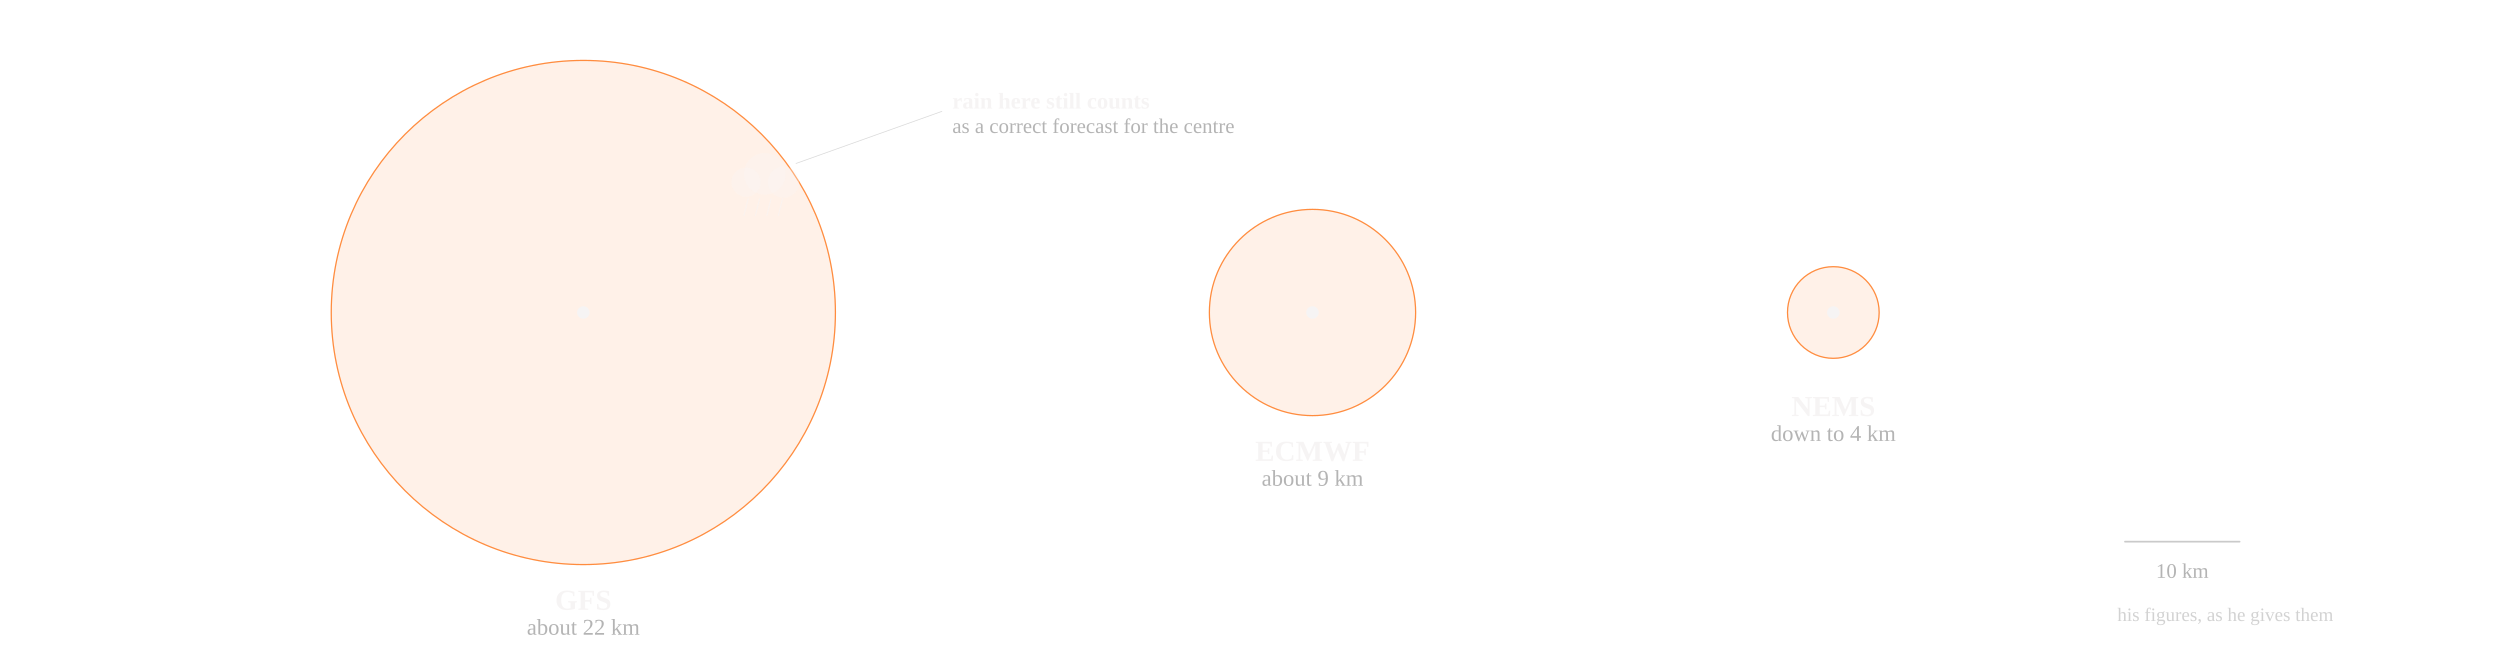
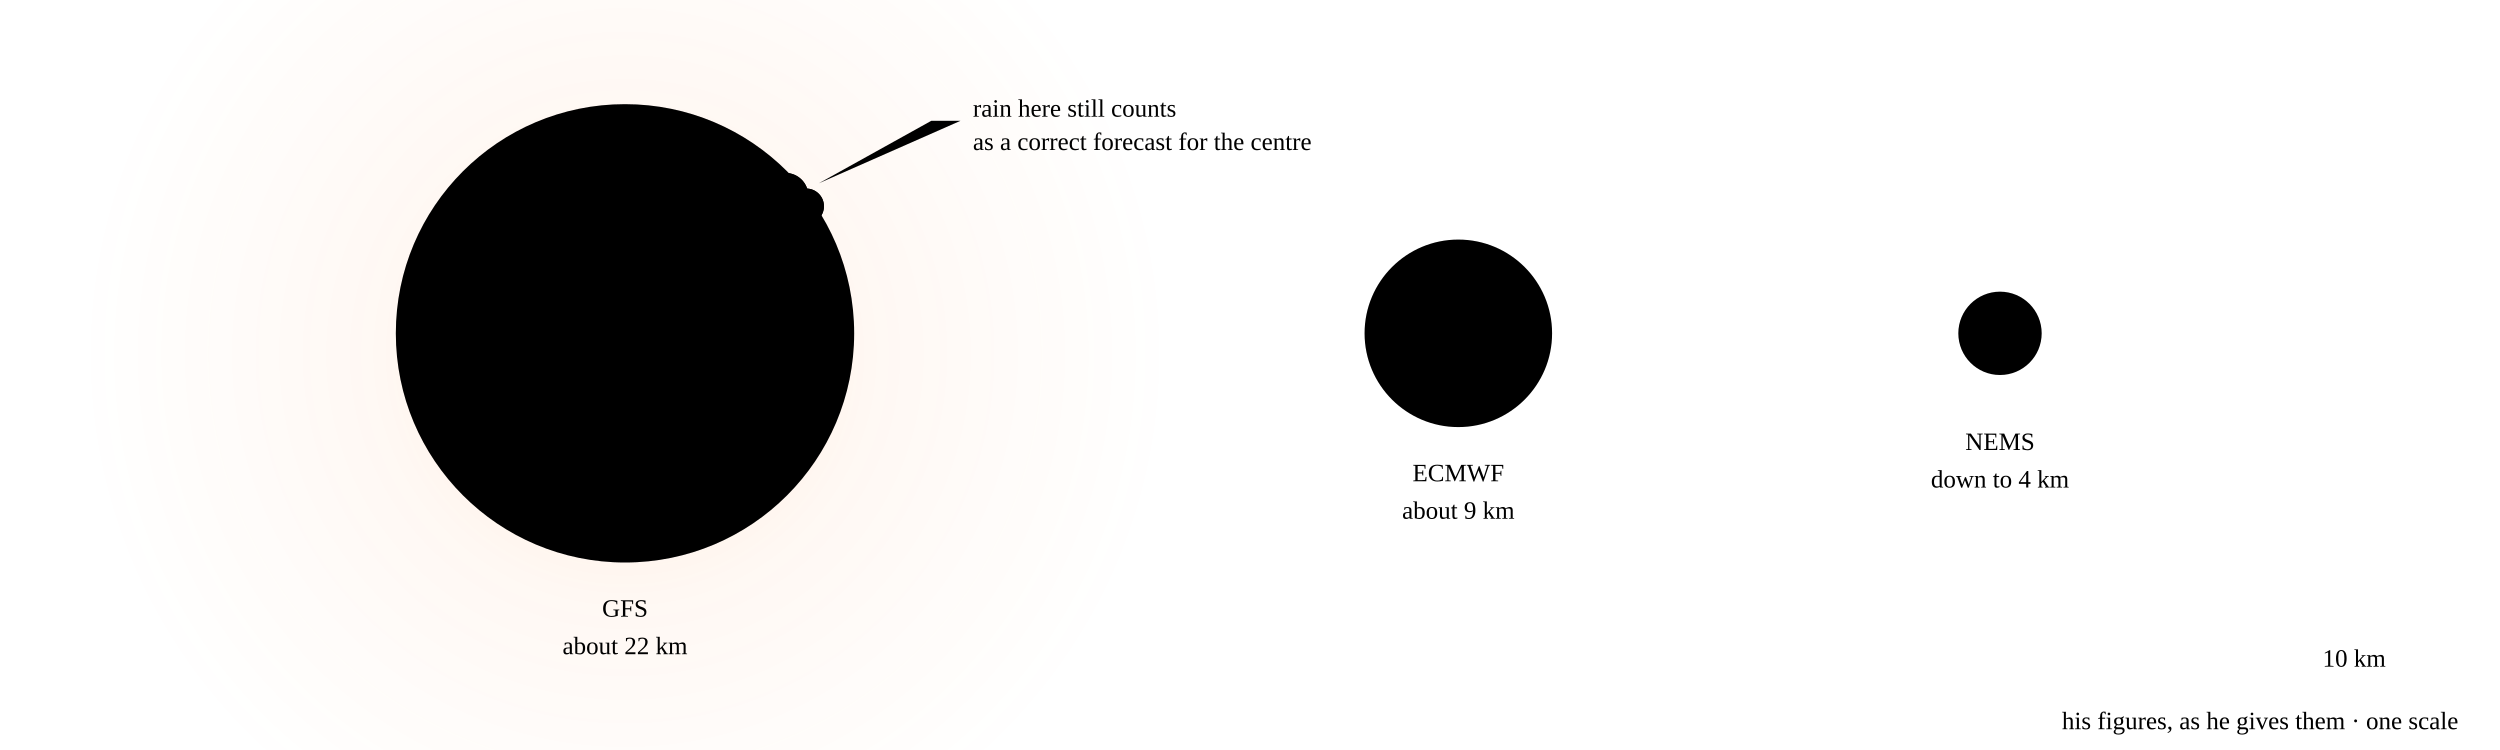
- <svg xmlns="http://www.w3.org/2000/svg" viewBox="0 0 2400 620">
-   <circle cx="560" cy="300" r="242" fill="var(--orange,#ff7517)" fill-opacity="0.1" stroke="var(--orange,#ff7517)" stroke-width="1.2" vector-effect="non-scaling-stroke" stroke-linejoin="round" stroke-opacity="0.1" />
-   <circle cx="1260" cy="300" r="99" fill="var(--orange,#ff7517)" fill-opacity="0.1" stroke="var(--orange,#ff7517)" stroke-width="1.2" vector-effect="non-scaling-stroke" stroke-linejoin="round" stroke-opacity="0.1" />
-   <circle cx="1760" cy="300" r="44" fill="var(--orange,#ff7517)" fill-opacity="0.1" stroke="var(--orange,#ff7517)" stroke-width="1.2" vector-effect="non-scaling-stroke" stroke-linejoin="round" stroke-opacity="0.1" />
-   <polyline points="764.2,156.9 904.2,106.9" fill="none" stroke="#b4b4b4" stroke-width="0.7" vector-effect="non-scaling-stroke" stroke-linejoin="round" stroke-opacity="0.5" stroke-linecap="round" />
-   <polyline points="2040,520 2150,520" fill="none" stroke="#b4b4b4" stroke-width="1.7" vector-effect="non-scaling-stroke" stroke-linejoin="round" stroke-opacity="0.7" stroke-linecap="round" />
-   <circle cx="560" cy="300" r="242" fill="none" stroke="var(--orange,#ff7517)" stroke-width="1.2" vector-effect="non-scaling-stroke" stroke-linejoin="round" stroke-opacity="0.8" />
-   <circle cx="1260" cy="300" r="99" fill="none" stroke="var(--orange,#ff7517)" stroke-width="1.2" vector-effect="non-scaling-stroke" stroke-linejoin="round" stroke-opacity="0.8" />
-   <circle cx="1760" cy="300" r="44" fill="none" stroke="var(--orange,#ff7517)" stroke-width="1.2" vector-effect="non-scaling-stroke" stroke-linejoin="round" stroke-opacity="0.8" />
-   <circle cx="734.2" cy="166.9" r="20" fill="var(--white,#f6f4f4)" fill-opacity="0.3" />
-   <circle cx="716.2" cy="174.9" r="14" fill="var(--white,#f6f4f4)" fill-opacity="0.3" />
-   <circle cx="752.2" cy="174.9" r="15" fill="var(--white,#f6f4f4)" fill-opacity="0.3" />
-   <polyline points="718.2,190.9 714.2,206.9" fill="none" stroke="var(--white,#f6f4f4)" stroke-width="1" vector-effect="non-scaling-stroke" stroke-linejoin="round" stroke-opacity="0.6" stroke-linecap="round" />
-   <polyline points="729.2,190.9 725.2,206.9" fill="none" stroke="var(--white,#f6f4f4)" stroke-width="1" vector-effect="non-scaling-stroke" stroke-linejoin="round" stroke-opacity="0.6" stroke-linecap="round" />
-   <polyline points="740.2,190.9 736.2,206.9" fill="none" stroke="var(--white,#f6f4f4)" stroke-width="1" vector-effect="non-scaling-stroke" stroke-linejoin="round" stroke-opacity="0.6" stroke-linecap="round" />
-   <polyline points="751.2,190.9 747.2,206.9" fill="none" stroke="var(--white,#f6f4f4)" stroke-width="1" vector-effect="non-scaling-stroke" stroke-linejoin="round" stroke-opacity="0.6" stroke-linecap="round" />
-   <circle cx="560" cy="300" r="6" fill="var(--white,#f6f4f4)" />
-   <circle cx="1260" cy="300" r="6" fill="var(--white,#f6f4f4)" />
-   <circle cx="1760" cy="300" r="6" fill="var(--white,#f6f4f4)" />
-   <text x="560" y="576" text-anchor="middle" dominant-baseline="central" font-family="var(--font-display,'Poppins',sans-serif)" font-size="27.9" font-weight="600" fill="var(--white,#f6f4f4)">GFS</text>
-   <text x="560" y="602" text-anchor="middle" dominant-baseline="central" font-family="var(--font-body,'DM Sans',sans-serif)" font-size="21.7" font-weight="400" fill="#b4b4b4">about 22 km</text>
-   <text x="1260" y="433" text-anchor="middle" dominant-baseline="central" font-family="var(--font-display,'Poppins',sans-serif)" font-size="27.9" font-weight="600" fill="var(--white,#f6f4f4)">ECMWF</text>
-   <text x="1260" y="459" text-anchor="middle" dominant-baseline="central" font-family="var(--font-body,'DM Sans',sans-serif)" font-size="21.7" font-weight="400" fill="#b4b4b4">about 9 km</text>
-   <text x="1760" y="390" text-anchor="middle" dominant-baseline="central" font-family="var(--font-display,'Poppins',sans-serif)" font-size="27.9" font-weight="600" fill="var(--white,#f6f4f4)">NEMS</text>
-   <text x="1760" y="416" text-anchor="middle" dominant-baseline="central" font-family="var(--font-body,'DM Sans',sans-serif)" font-size="21.7" font-weight="400" fill="#b4b4b4">down to 4 km</text>
-   <text x="914.2" y="96.9" text-anchor="start" dominant-baseline="central" font-family="var(--font-body,'DM Sans',sans-serif)" font-size="21.7" font-weight="600" fill="var(--white,#f6f4f4)">rain here still counts</text>
-   <text x="914.2" y="120.9" text-anchor="start" dominant-baseline="central" font-family="var(--font-body,'DM Sans',sans-serif)" font-size="20" font-weight="400" fill="#b4b4b4">as a correct forecast for the centre</text>
-   <text x="2095" y="548" text-anchor="middle" dominant-baseline="central" font-family="var(--font-body,'DM Sans',sans-serif)" font-size="20" font-weight="400" fill="#b4b4b4">10 km</text>
-   <text x="2240" y="590" text-anchor="end" dominant-baseline="central" font-family="var(--font-body,'DM Sans',sans-serif)" font-size="18.3" font-weight="400" fill="#b4b4b4" fill-opacity="0.6">his figures, as he gives them</text>
+ <svg xmlns="http://www.w3.org/2000/svg" class="dk dk-cs-res" viewBox="0 0 1200 360" role="img" aria-labelledby="dk-cs-res-t dk-cs-res-d">
+   <defs>
+     <radialGradient id="dk-cs-res-glow">
+       <stop offset="0" stop-color="#ff7517" stop-opacity=".16" />
+       <stop offset=".45" stop-color="#ff7517" stop-opacity=".05" />
+       <stop offset="1" stop-color="#ff7517" stop-opacity="0" />
+     </radialGradient>
+   </defs>
+   <circle cx="300" cy="170" r="260" fill="url(#dk-cs-res-glow)" />
+   <circle cx="300" cy="160" r="110" class="fa" style="fill-opacity:.08" />
+   <path class="a" d="M190,160 a110,110 0 1,0 220,0 a110,110 0 1,0 -220,0" />
+   <circle class="fw" cx="300" cy="160" r="3.5" />
+   <text x="300" y="296" class="lab" text-anchor="middle">GFS</text>
+   <text x="300" y="314" class="val" text-anchor="middle">about 22 km</text>
+   <circle cx="700" cy="160" r="45" class="fa" style="fill-opacity:.08" />
+   <path class="a" d="M655,160 a45,45 0 1,0 90,0 a45,45 0 1,0 -90,0" />
+   <circle class="fw" cx="700" cy="160" r="3.5" />
+   <text x="700" y="231" class="lab" text-anchor="middle">ECMWF</text>
+   <text x="700" y="249" class="val" text-anchor="middle">about 9 km</text>
+   <circle cx="960" cy="160" r="20" class="fa" style="fill-opacity:.08" />
+   <path class="a" d="M940,160 a20,20 0 1,0 40,0 a20,20 0 1,0 -40,0" />
+   <circle class="fw" cx="960" cy="160" r="3.5" />
+   <text x="960" y="216" class="lab" text-anchor="middle">NEMS</text>
+   <text x="960" y="234" class="val" text-anchor="middle">down to 4 km</text>
+   <path class="f" d="M366,94 a11,11 0 1,0 22,0 a11,11 0 1,0 -22,0" />
+   <path class="h" d="M366,94 a11,11 0 1,0 22,0 a11,11 0 1,0 -22,0" />
+   <path class="f" d="M359,99 a8,8 0 1,0 16,0 a8,8 0 1,0 -16,0" />
+   <path class="h" d="M359,99 a8,8 0 1,0 16,0 a8,8 0 1,0 -16,0" />
+   <path class="f" d="M378.5,99 a8.5,8.5 0 1,0 17,0 a8.5,8.5 0 1,0 -17,0" />
+   <path class="h" d="M378.5,99 a8.5,8.5 0 1,0 17,0 a8.5,8.5 0 1,0 -17,0" />
+   <path class="h" d="M368,110 L366,119" />
+   <path class="h" d="M374,110 L372,119" />
+   <path class="h" d="M380,110 L378,119" />
+   <path class="h" d="M386,110 L384,119" />
+   <path class="h" d="M393,88 L447,58 L461,58" />
+   <text x="467" y="56" class="lab">rain here still counts</text>
+   <text x="467" y="72" class="sub">as a correct forecast for the centre</text>
+   <path class="o" d="M1080,300 L1180,300" />
+   <text x="1130" y="320" class="tb" text-anchor="middle">10 km</text>
+   <text x="1180" y="350" class="tb" text-anchor="end">his figures, as he gives them · one scale</text>
</svg>
